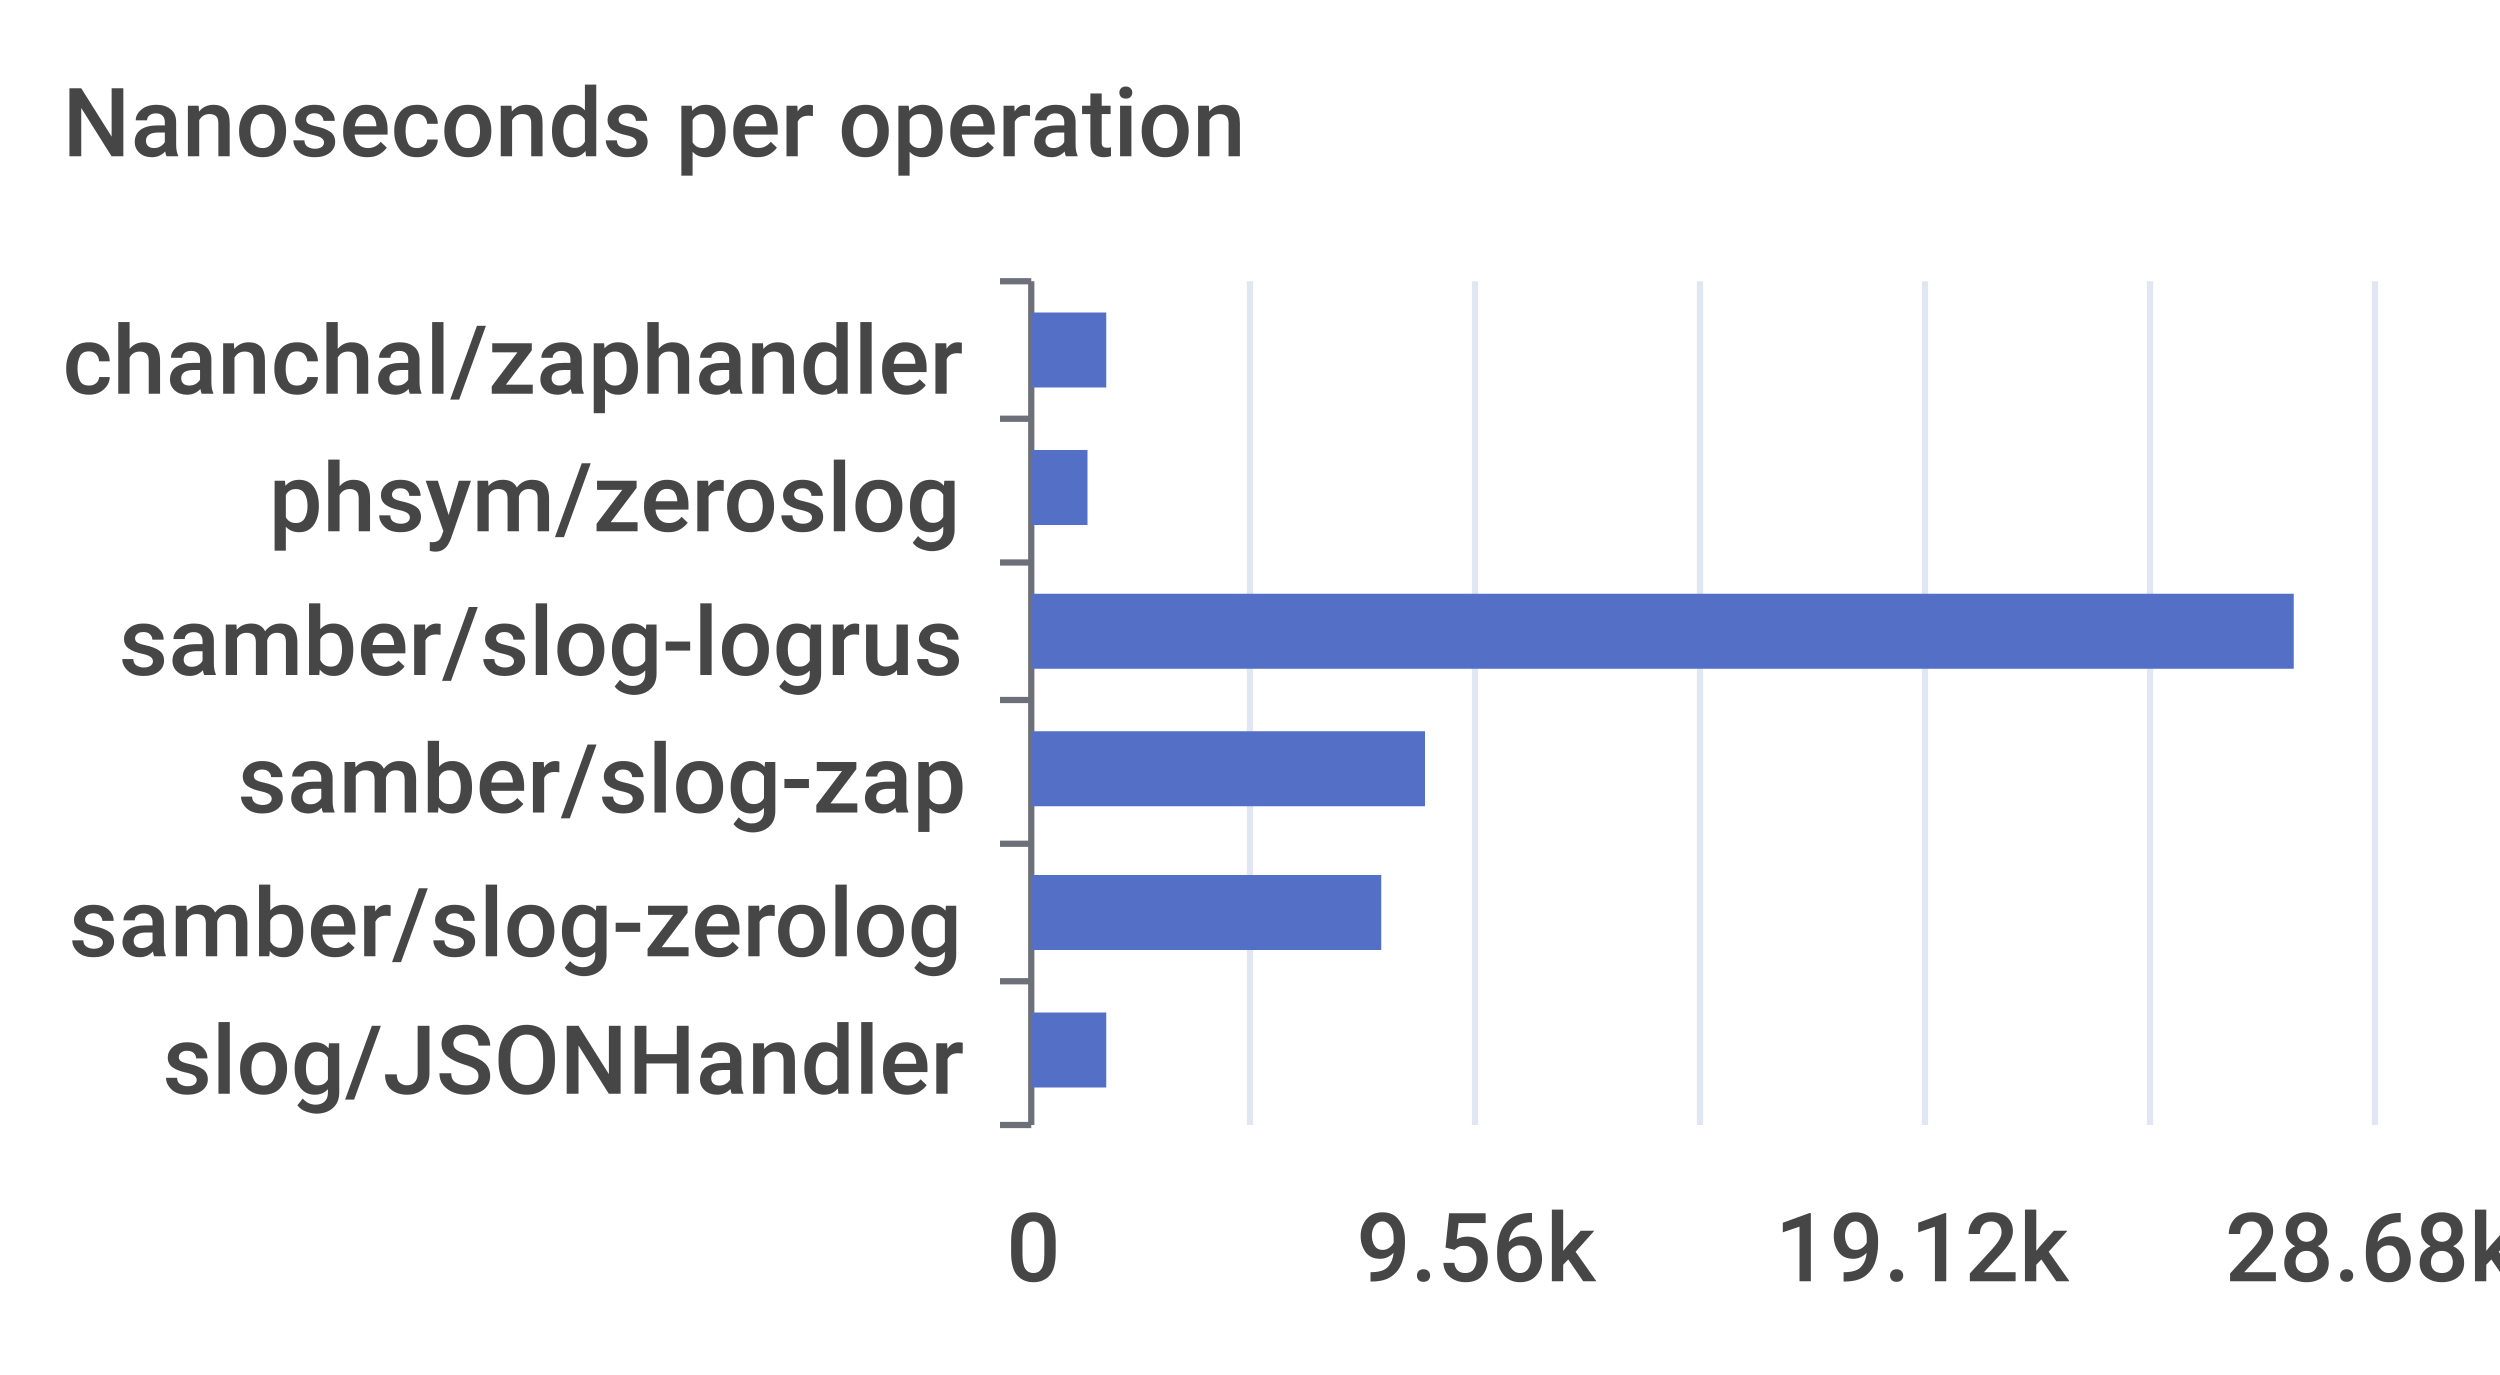
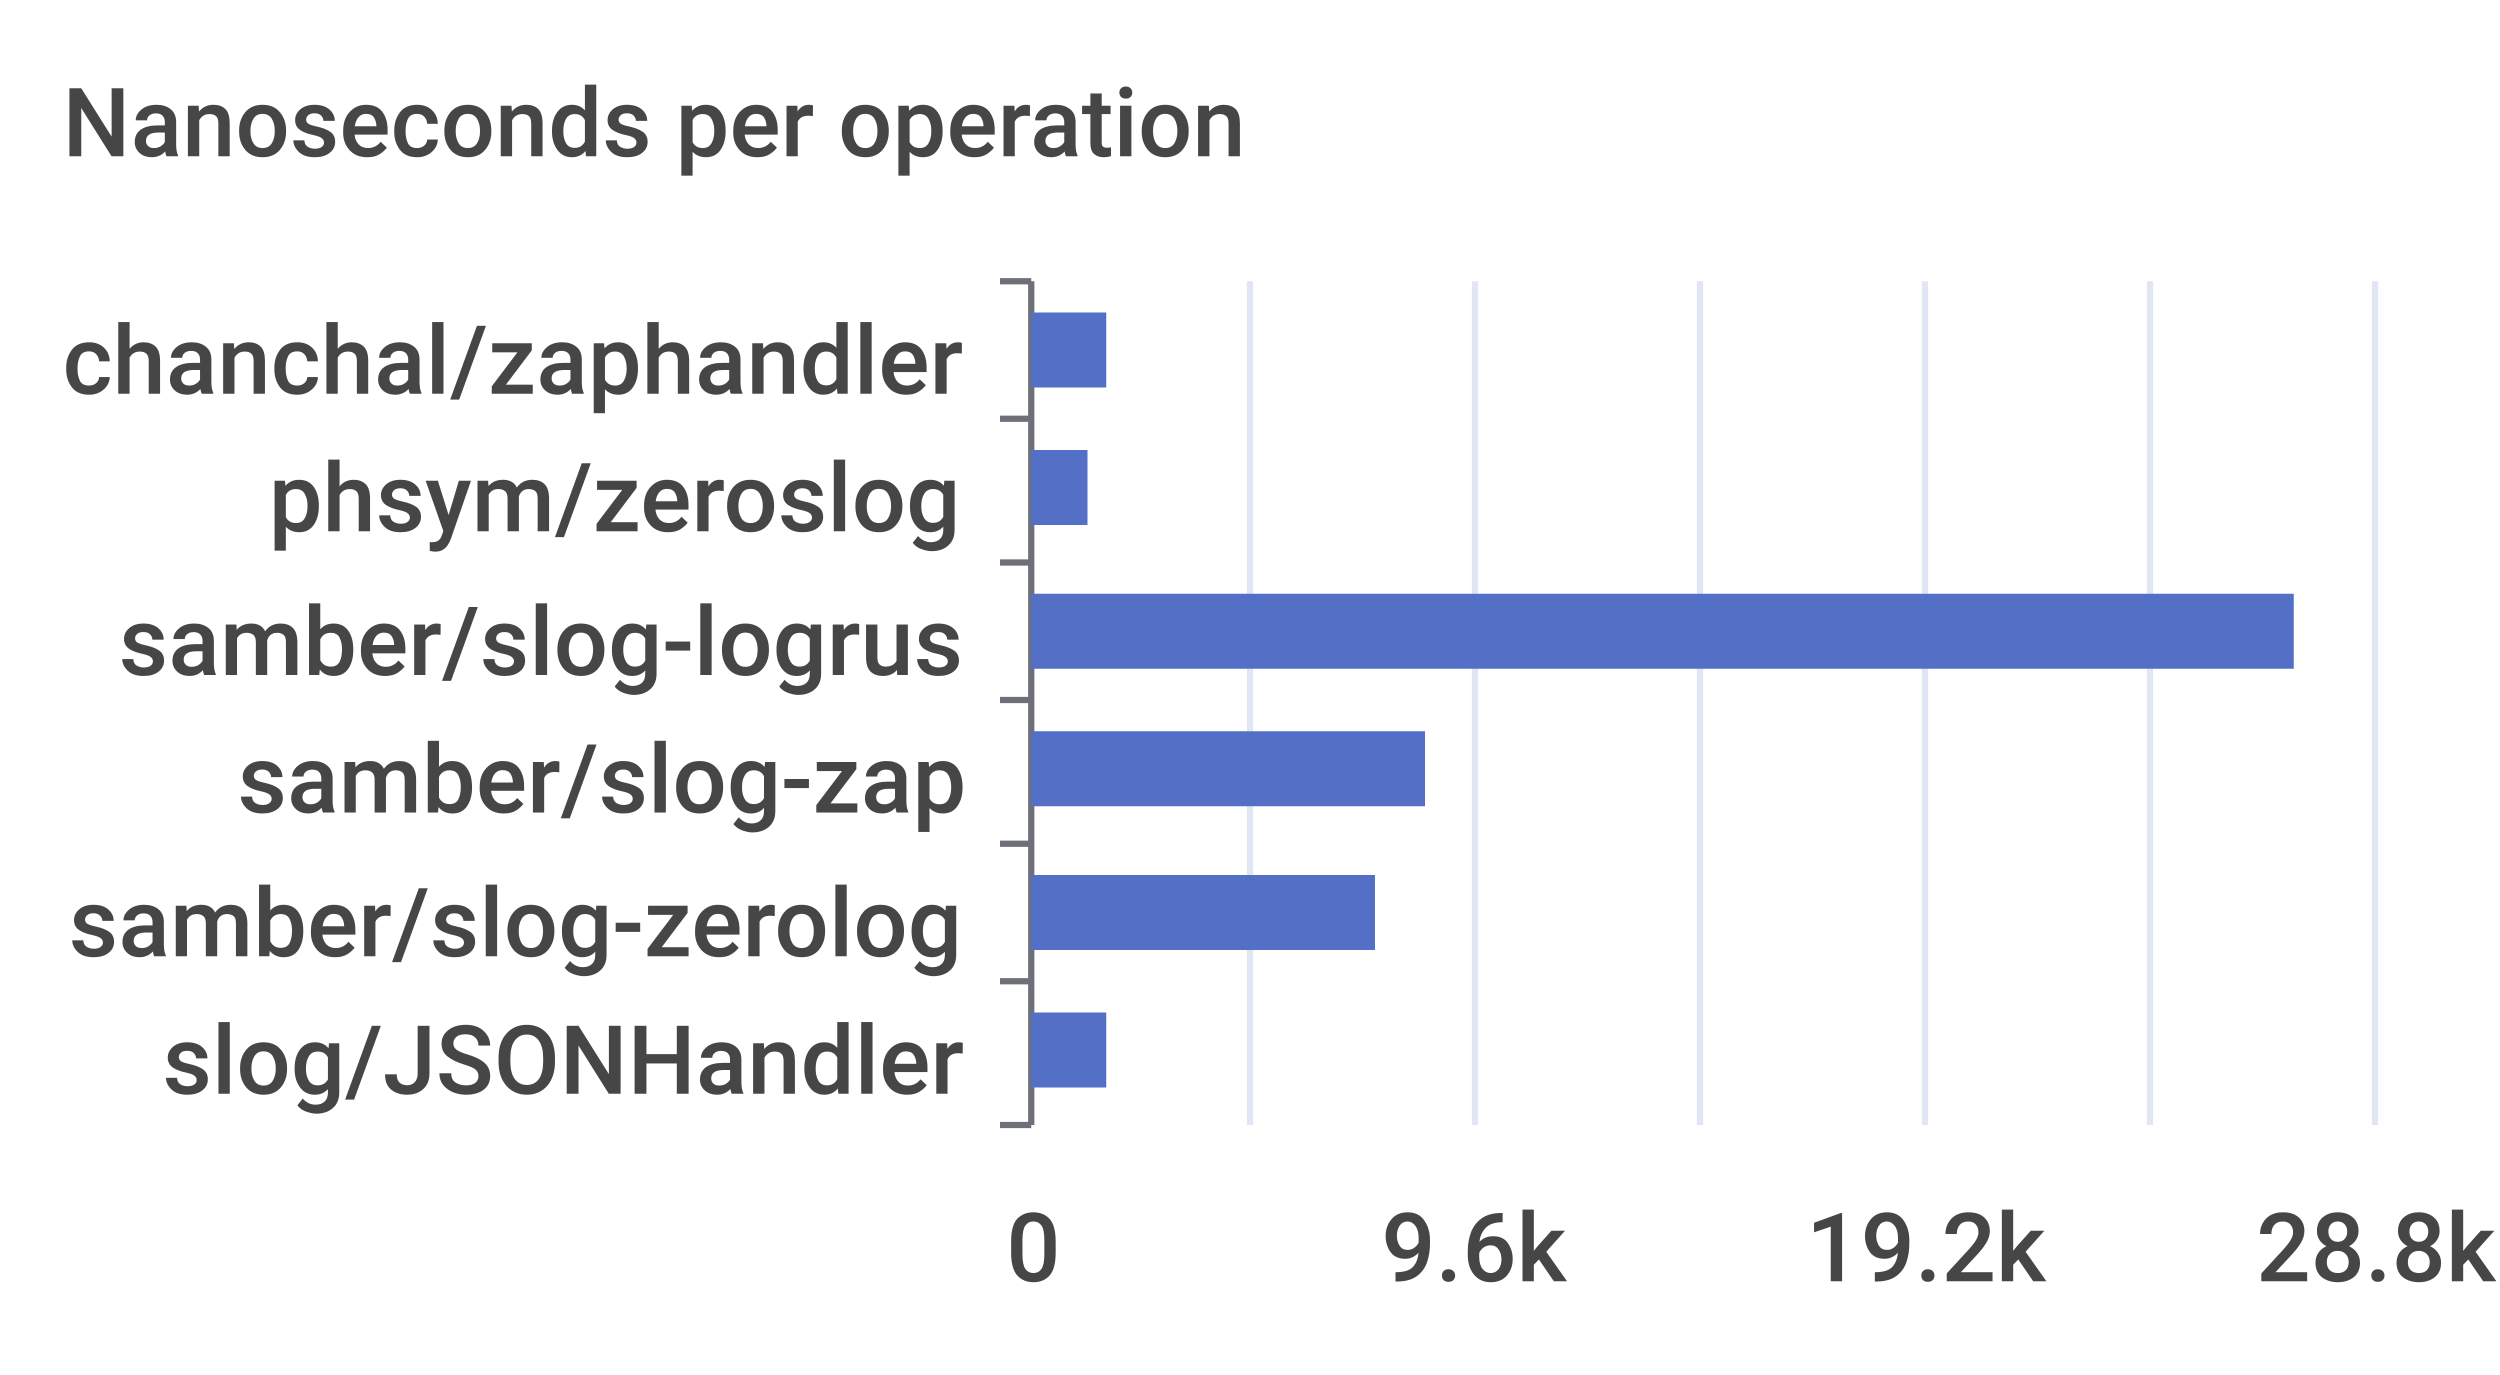
<svg xmlns="http://www.w3.org/2000/svg" width="400" height="220">\n<path d="M 0 0 L 400 0 L 400 220 L 0 220 L 0 0" style="stroke-width:0;stroke:none;fill:rgba(255,255,255,1.0)" />
  <text x="10" y="25" style="stroke-width:0;stroke:none;fill:rgba(70,70,70,1.0);font-size:15.3px;font-family:'Roboto Medium',sans-serif">Nanoseconds per operation</text>
  <path d="M 160 45 L 165 45" style="stroke-width:1;stroke:rgba(110,112,121,1.0);fill:none" />
  <path d="M 160 67 L 165 67" style="stroke-width:1;stroke:rgba(110,112,121,1.0);fill:none" />
  <path d="M 160 90 L 165 90" style="stroke-width:1;stroke:rgba(110,112,121,1.0);fill:none" />
  <path d="M 160 112 L 165 112" style="stroke-width:1;stroke:rgba(110,112,121,1.0);fill:none" />
  <path d="M 160 135 L 165 135" style="stroke-width:1;stroke:rgba(110,112,121,1.0);fill:none" />
  <path d="M 160 157 L 165 157" style="stroke-width:1;stroke:rgba(110,112,121,1.0);fill:none" />
  <path d="M 160 180 L 165 180" style="stroke-width:1;stroke:rgba(110,112,121,1.0);fill:none" />
  <path d="M 165 45 L 165 180" style="stroke-width:1;stroke:rgba(110,112,121,1.0);fill:none" />
  <text x="10" y="63" style="stroke-width:0;stroke:none;fill:rgba(70,70,70,1.0);font-size:15.3px;font-family:'Roboto Medium',sans-serif">chanchal/zaphandler</text>
  <text x="43" y="85" style="stroke-width:0;stroke:none;fill:rgba(70,70,70,1.0);font-size:15.3px;font-family:'Roboto Medium',sans-serif">phsym/zeroslog</text>
  <text x="19" y="108" style="stroke-width:0;stroke:none;fill:rgba(70,70,70,1.0);font-size:15.3px;font-family:'Roboto Medium',sans-serif">samber/slog-logrus</text>
  <text x="38" y="130" style="stroke-width:0;stroke:none;fill:rgba(70,70,70,1.0);font-size:15.3px;font-family:'Roboto Medium',sans-serif">samber/slog-zap</text>
  <text x="11" y="153" style="stroke-width:0;stroke:none;fill:rgba(70,70,70,1.0);font-size:15.3px;font-family:'Roboto Medium',sans-serif">samber/slog-zerolog</text>
  <text x="26" y="175" style="stroke-width:0;stroke:none;fill:rgba(70,70,70,1.0);font-size:15.3px;font-family:'Roboto Medium',sans-serif">slog/JSONHandler</text>
  <text x="161" y="205" style="stroke-width:0;stroke:none;fill:rgba(70,70,70,1.0);font-size:15.3px;font-family:'Roboto Medium',sans-serif">0</text>
-   <text x="217" y="205" style="stroke-width:0;stroke:none;fill:rgba(70,70,70,1.0);font-size:15.3px;font-family:'Roboto Medium',sans-serif">9.56k</text>
-   <text x="284" y="205" style="stroke-width:0;stroke:none;fill:rgba(70,70,70,1.0);font-size:15.3px;font-family:'Roboto Medium',sans-serif">19.12k</text>
-   <text x="356" y="205" style="stroke-width:0;stroke:none;fill:rgba(70,70,70,1.0);font-size:15.3px;font-family:'Roboto Medium',sans-serif">28.68k</text>
+   <text x="221" y="205" style="stroke-width:0;stroke:none;fill:rgba(70,70,70,1.0);font-size:15.3px;font-family:'Roboto Medium',sans-serif">9.6k</text>
+   <text x="289" y="205" style="stroke-width:0;stroke:none;fill:rgba(70,70,70,1.0);font-size:15.3px;font-family:'Roboto Medium',sans-serif">19.2k</text>
+   <text x="361" y="205" style="stroke-width:0;stroke:none;fill:rgba(70,70,70,1.0);font-size:15.3px;font-family:'Roboto Medium',sans-serif">28.8k</text>
  <path d="M 200 45 L 200 180" style="stroke-width:1;stroke:rgba(224,230,242,1.0);fill:none" />
  <path d="M 236 45 L 236 180" style="stroke-width:1;stroke:rgba(224,230,242,1.0);fill:none" />
  <path d="M 272 45 L 272 180" style="stroke-width:1;stroke:rgba(224,230,242,1.0);fill:none" />
  <path d="M 308 45 L 308 180" style="stroke-width:1;stroke:rgba(224,230,242,1.0);fill:none" />
  <path d="M 344 45 L 344 180" style="stroke-width:1;stroke:rgba(224,230,242,1.0);fill:none" />
  <path d="M 380 45 L 380 180" style="stroke-width:1;stroke:rgba(224,230,242,1.0);fill:none" />
  <path d="M 165 162 L 177 162 L 177 174 L 165 174 L 165 162" style="stroke-width:0;stroke:none;fill:rgba(84,112,198,1.0)" />
-   <path d="M 165 140 L 221 140 L 221 152 L 165 152 L 165 140" style="stroke-width:0;stroke:none;fill:rgba(84,112,198,1.0)" />
+   <path d="M 165 140 L 220 140 L 220 152 L 165 152 L 165 140" style="stroke-width:0;stroke:none;fill:rgba(84,112,198,1.0)" />
  <path d="M 165 117 L 228 117 L 228 129 L 165 129 L 165 117" style="stroke-width:0;stroke:none;fill:rgba(84,112,198,1.0)" />
  <path d="M 165 95 L 367 95 L 367 107 L 165 107 L 165 95" style="stroke-width:0;stroke:none;fill:rgba(84,112,198,1.0)" />
  <path d="M 165 72 L 174 72 L 174 84 L 165 84 L 165 72" style="stroke-width:0;stroke:none;fill:rgba(84,112,198,1.0)" />
  <path d="M 165 50 L 177 50 L 177 62 L 165 62 L 165 50" style="stroke-width:0;stroke:none;fill:rgba(84,112,198,1.0)" />
</svg>
